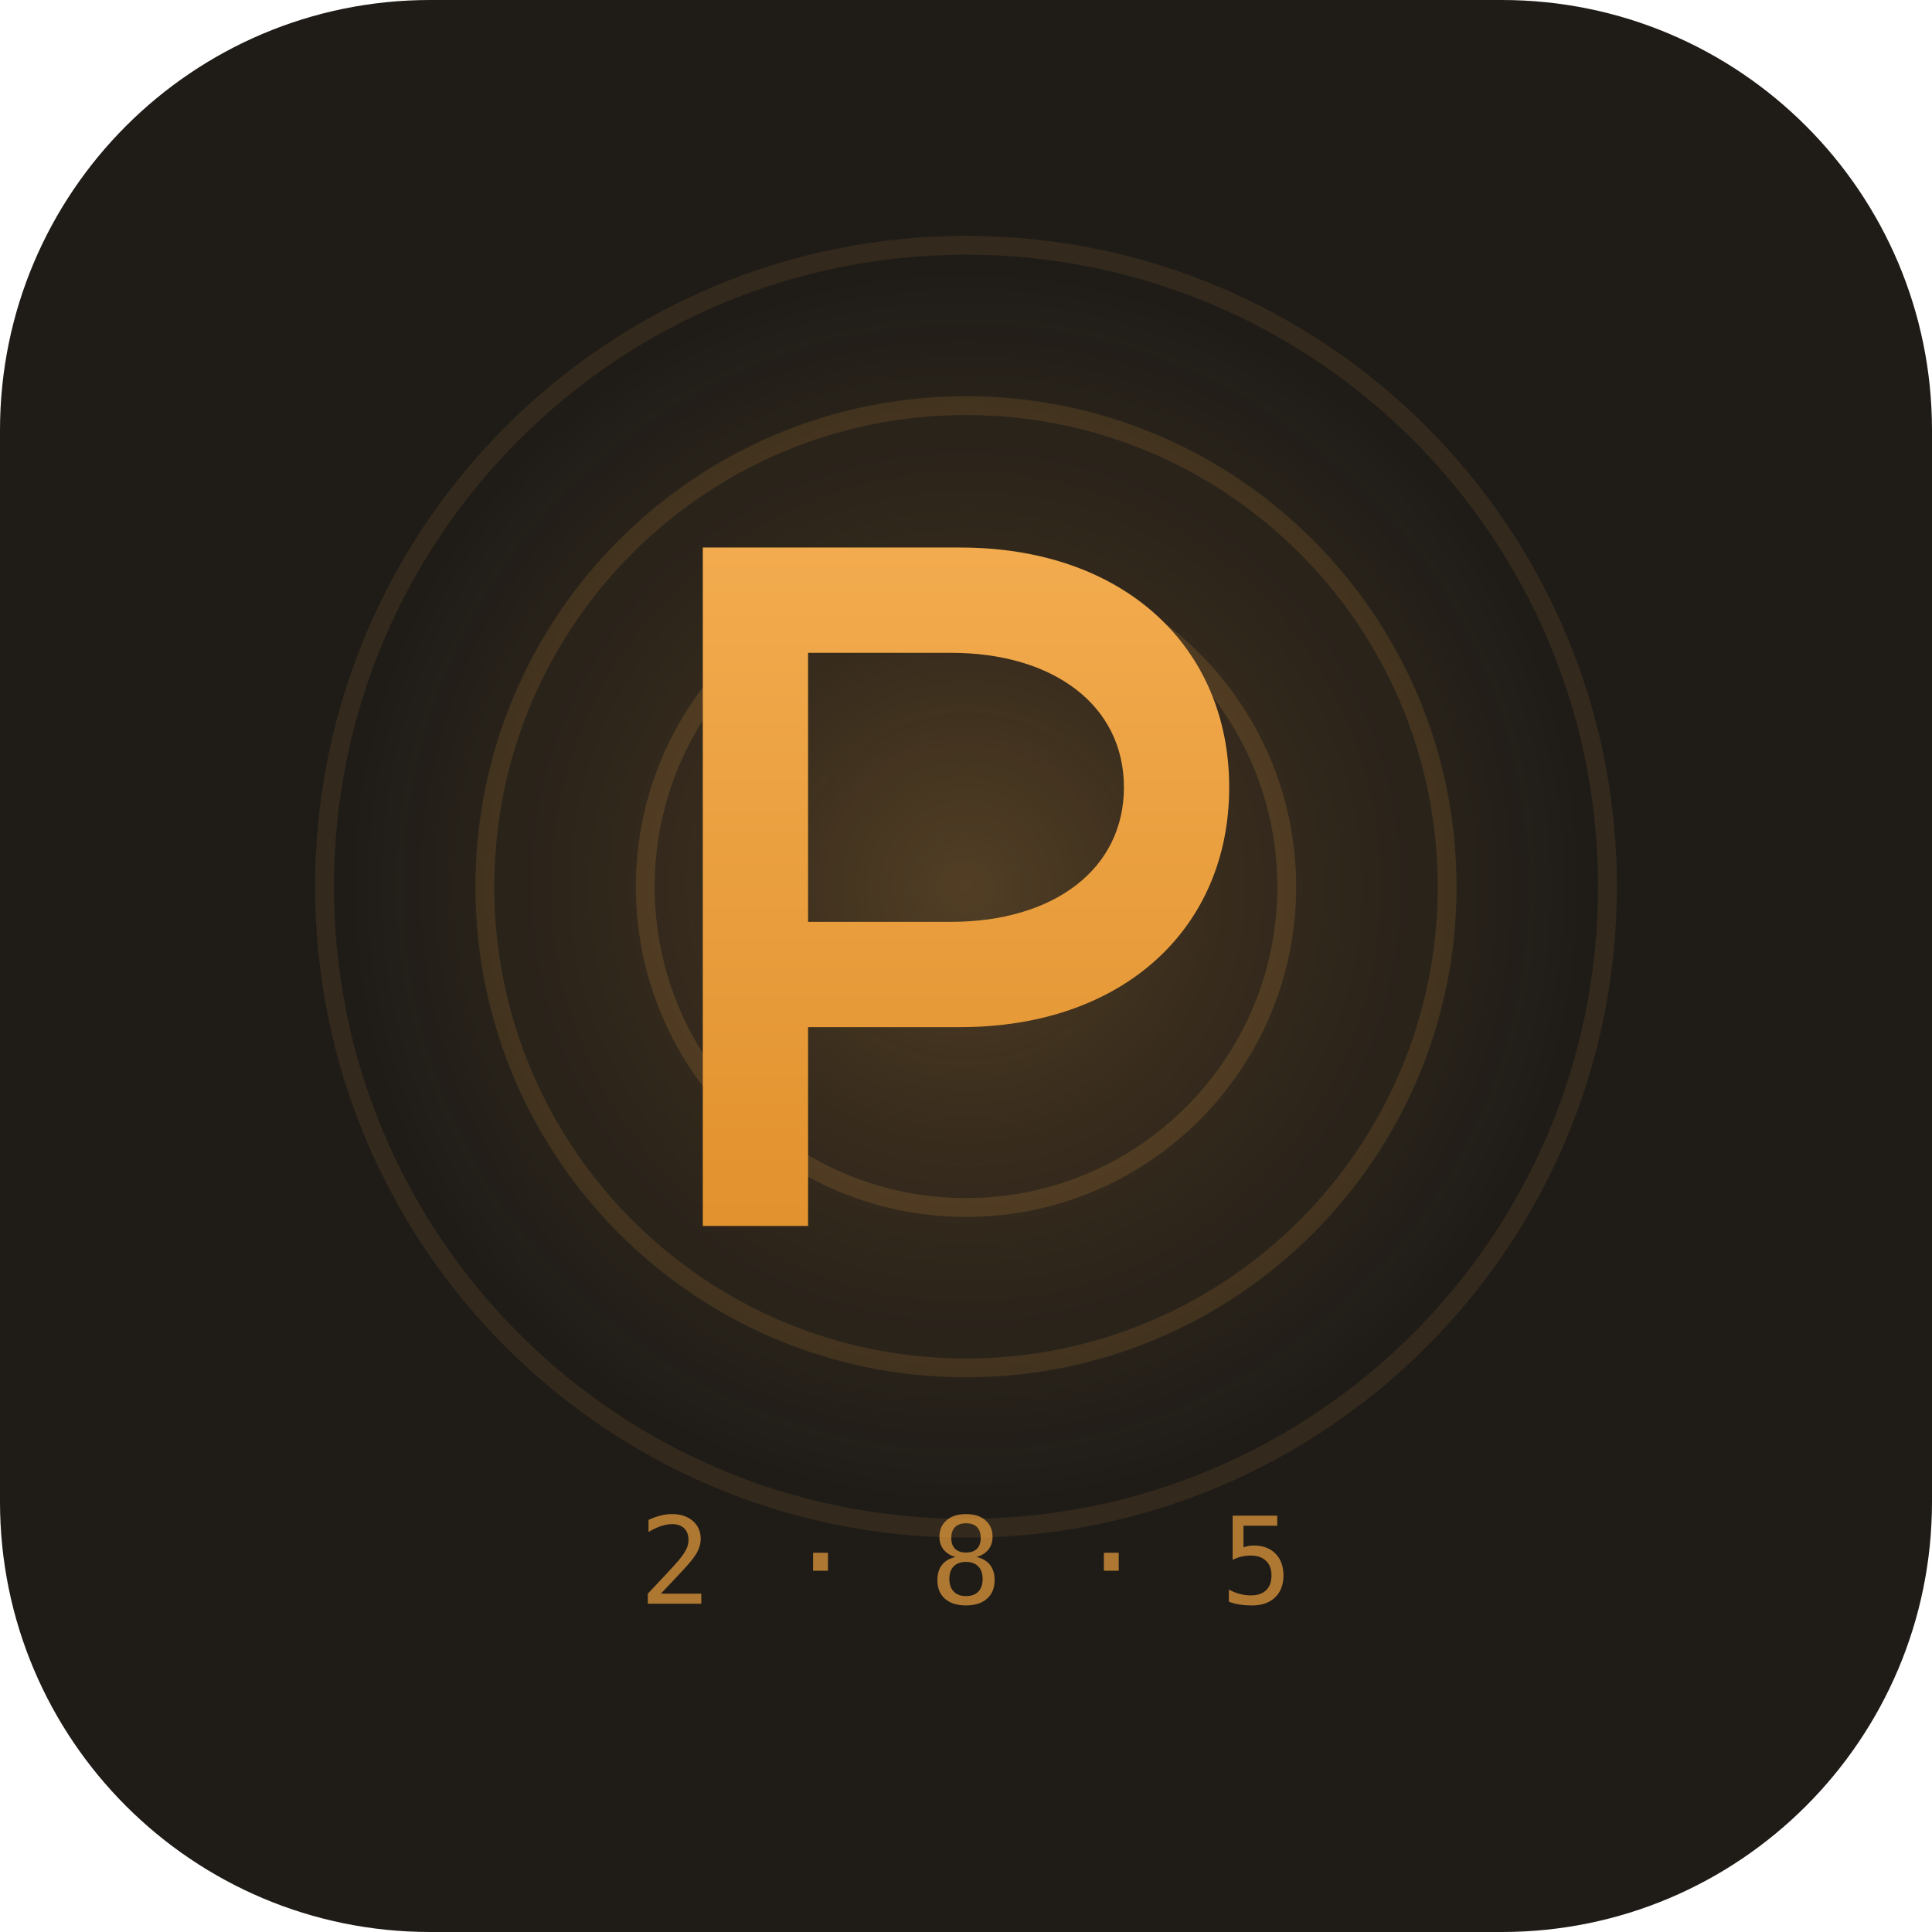
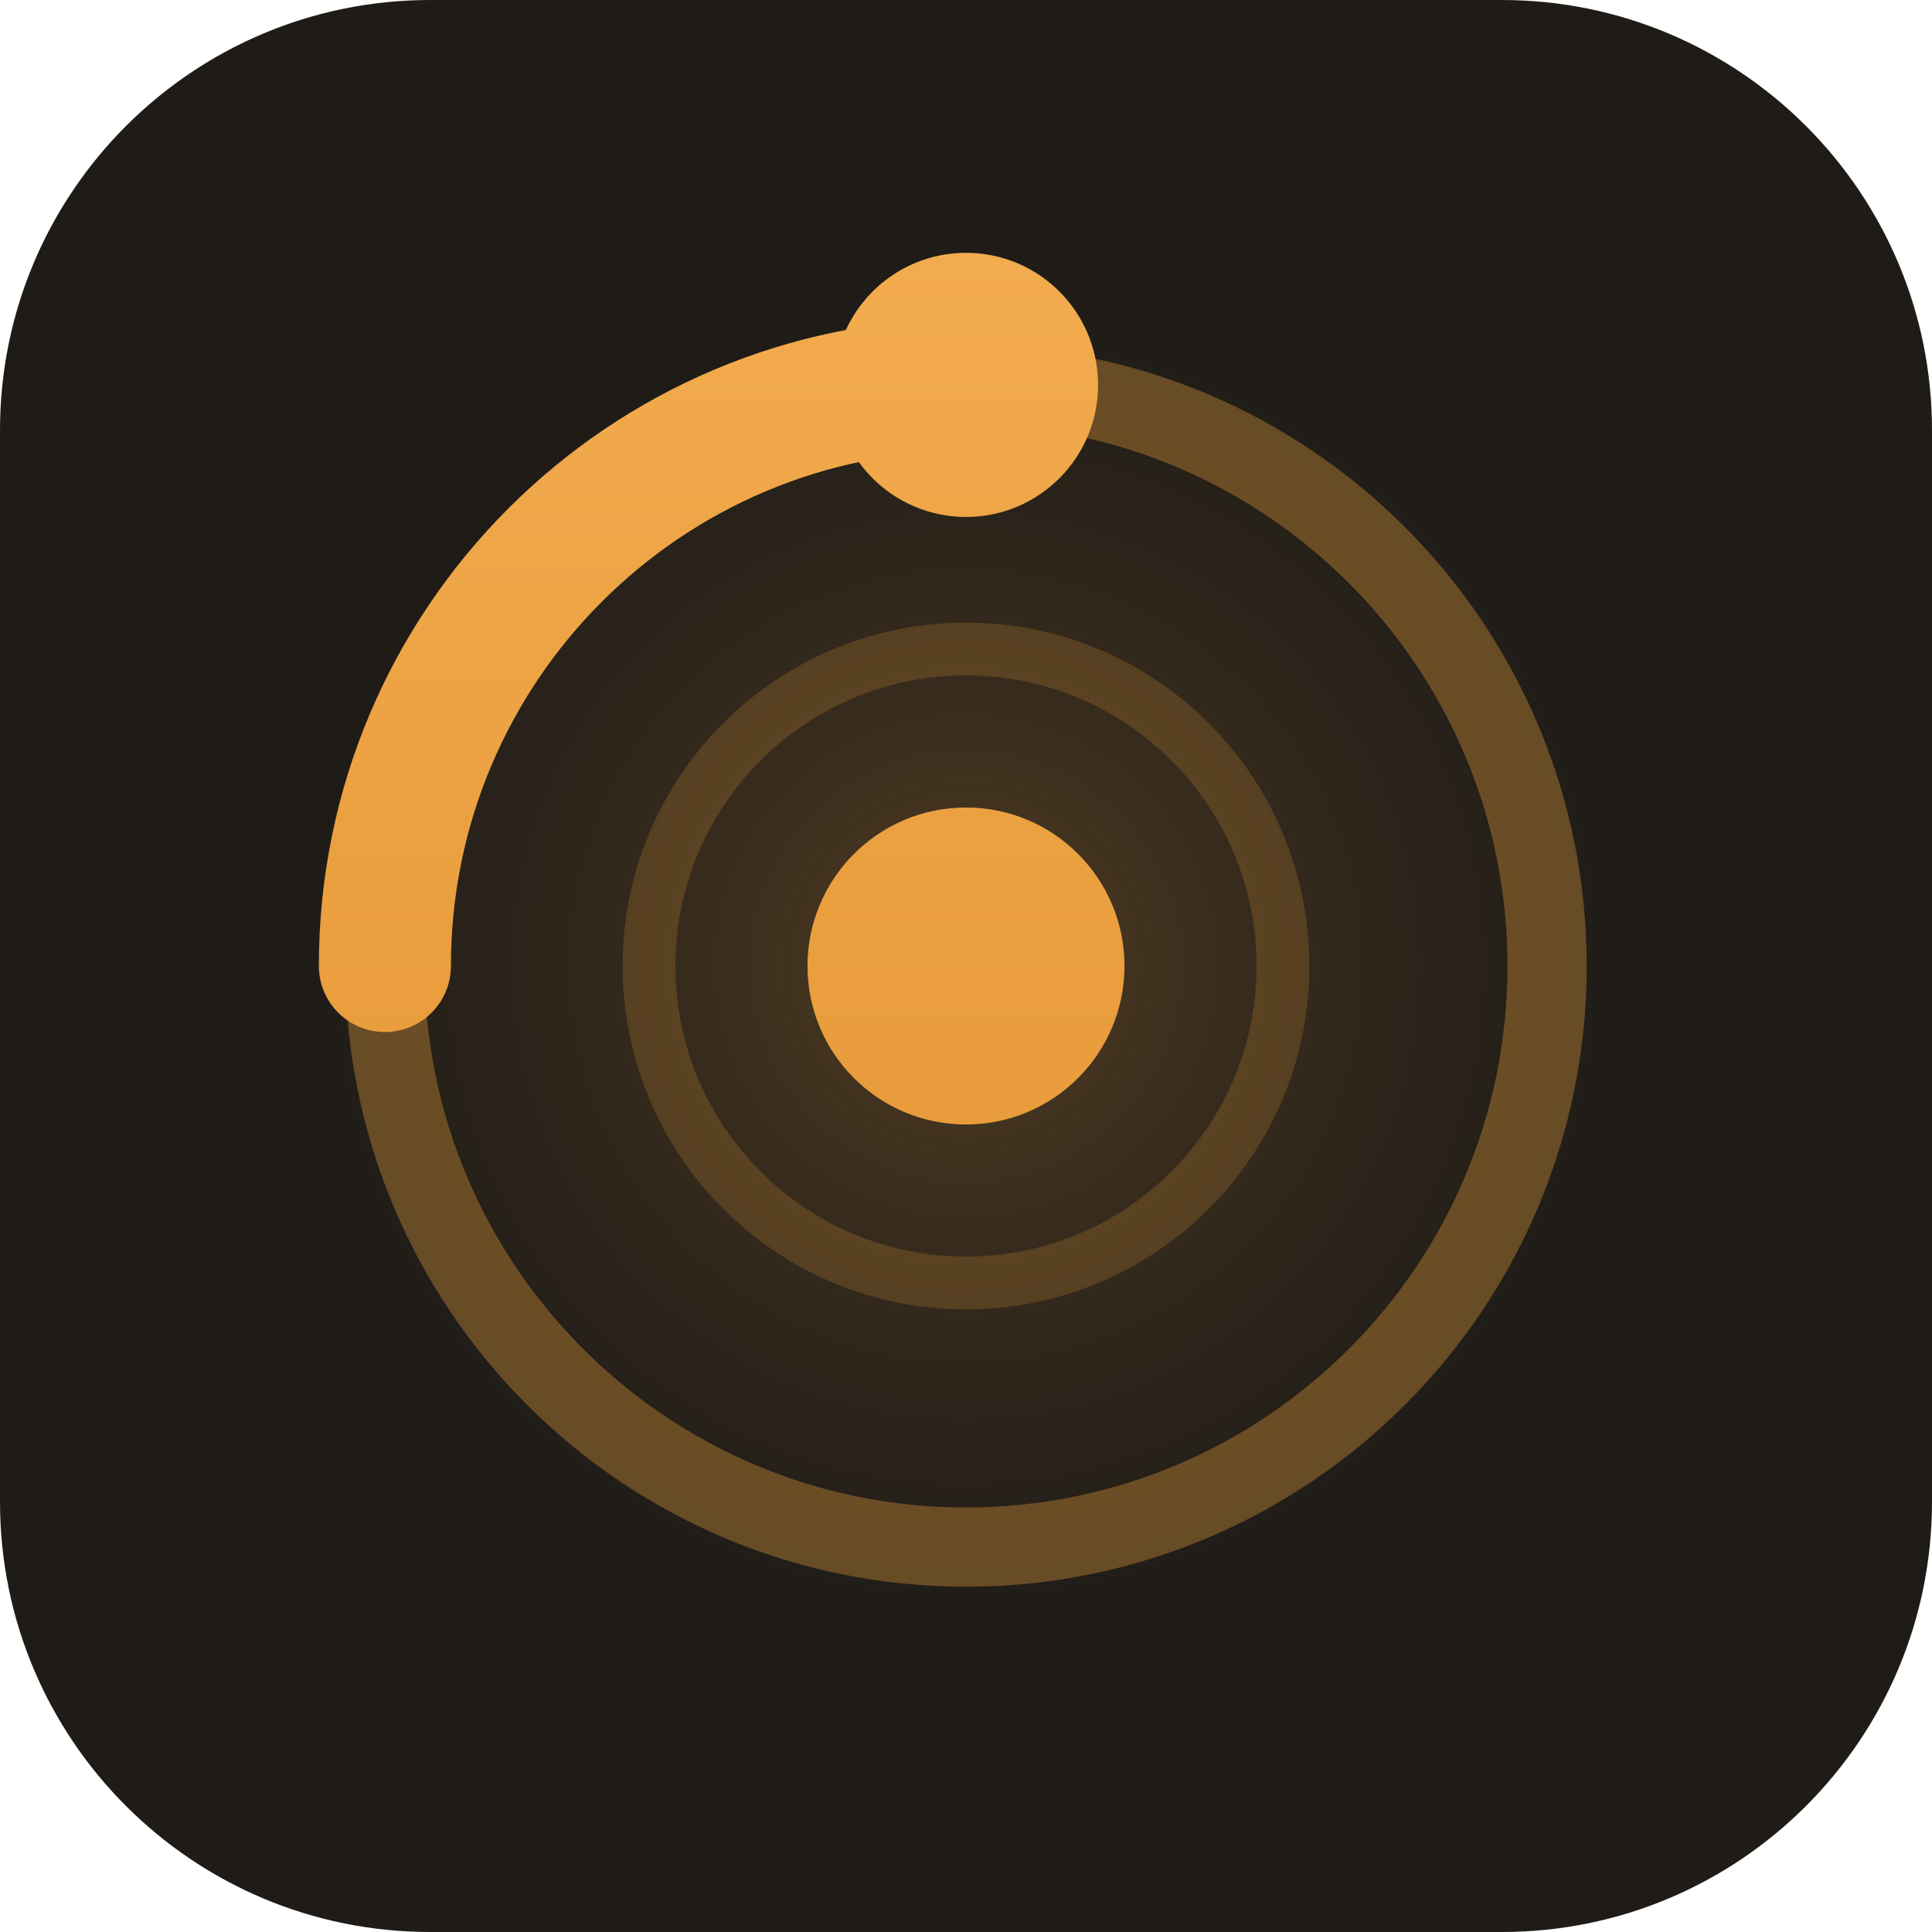
<svg xmlns="http://www.w3.org/2000/svg" viewBox="0 0 1024 1024">
  <defs>
-     <linearGradient id="phosphor" x1="0" y1="0" x2="0" y2="1">
+     <linearGradient id="phosphor" gradientUnits="userSpaceOnUse" x1="512" y1="134" x2="512" y2="890">
      <stop offset="0%" stop-color="#f2ab4e" />
      <stop offset="100%" stop-color="#e2922e" />
    </linearGradient>
    <radialGradient id="bloom" cx="50%" cy="50%" r="50%">
      <stop offset="0%" stop-color="#f2ab4e" stop-opacity="0.24" />
      <stop offset="45%" stop-color="#eca03d" stop-opacity="0.11" />
      <stop offset="100%" stop-color="#eca03d" stop-opacity="0" />
    </radialGradient>
  </defs>
  <rect width="1024" height="1024" rx="228" fill="#1f1c18" />
-   <circle cx="512" cy="470" r="330" fill="url(#bloom)" />
-   <g stroke="#eca03d" fill="none">
-     <circle cx="512" cy="470" r="170" stroke-width="10" opacity="0.16" />
-     <circle cx="512" cy="470" r="255" stroke-width="10" opacity="0.13" />
-     <circle cx="512" cy="470" r="340" stroke-width="10" opacity="0.10" />
+   <circle cx="512" cy="512" r="340" fill="url(#bloom)" />
+   <g fill="none" stroke="#eca03d">
+     <circle cx="512" cy="512" r="308" stroke-width="42" opacity="0.35" />
+     <circle cx="512" cy="512" r="168" stroke-width="28" opacity="0.2" />
  </g>
-   <g transform="translate(161.7 153.8) scale(0.62)">
-     <path d="M340 220 H560 C700 220 790 305 790 425 C790 545 700 630 560 630 H430 V800 H340 Z M430 310 H552 C640 310 700 355 700 425 C700 495 640 540 552 540 H430 Z" fill="url(#phosphor)" fill-rule="evenodd" />
-   </g>
-   <text x="512" y="850" text-anchor="middle" font-family="ui-monospace, 'SF Mono', 'JetBrains Mono', Menlo, 'DejaVu Sans Mono', monospace" font-size="64" fill="#eca03d" opacity="0.7">2 · 8 · 5</text>
+   <circle cx="512" cy="512" r="84" fill="url(#phosphor)" />
+   <path d="M204 512A308 308 0 0 1 512 204" fill="none" stroke="url(#phosphor)" stroke-width="70" stroke-linecap="round" />
+   <circle cx="512" cy="204" r="70" fill="url(#phosphor)" />
</svg>
